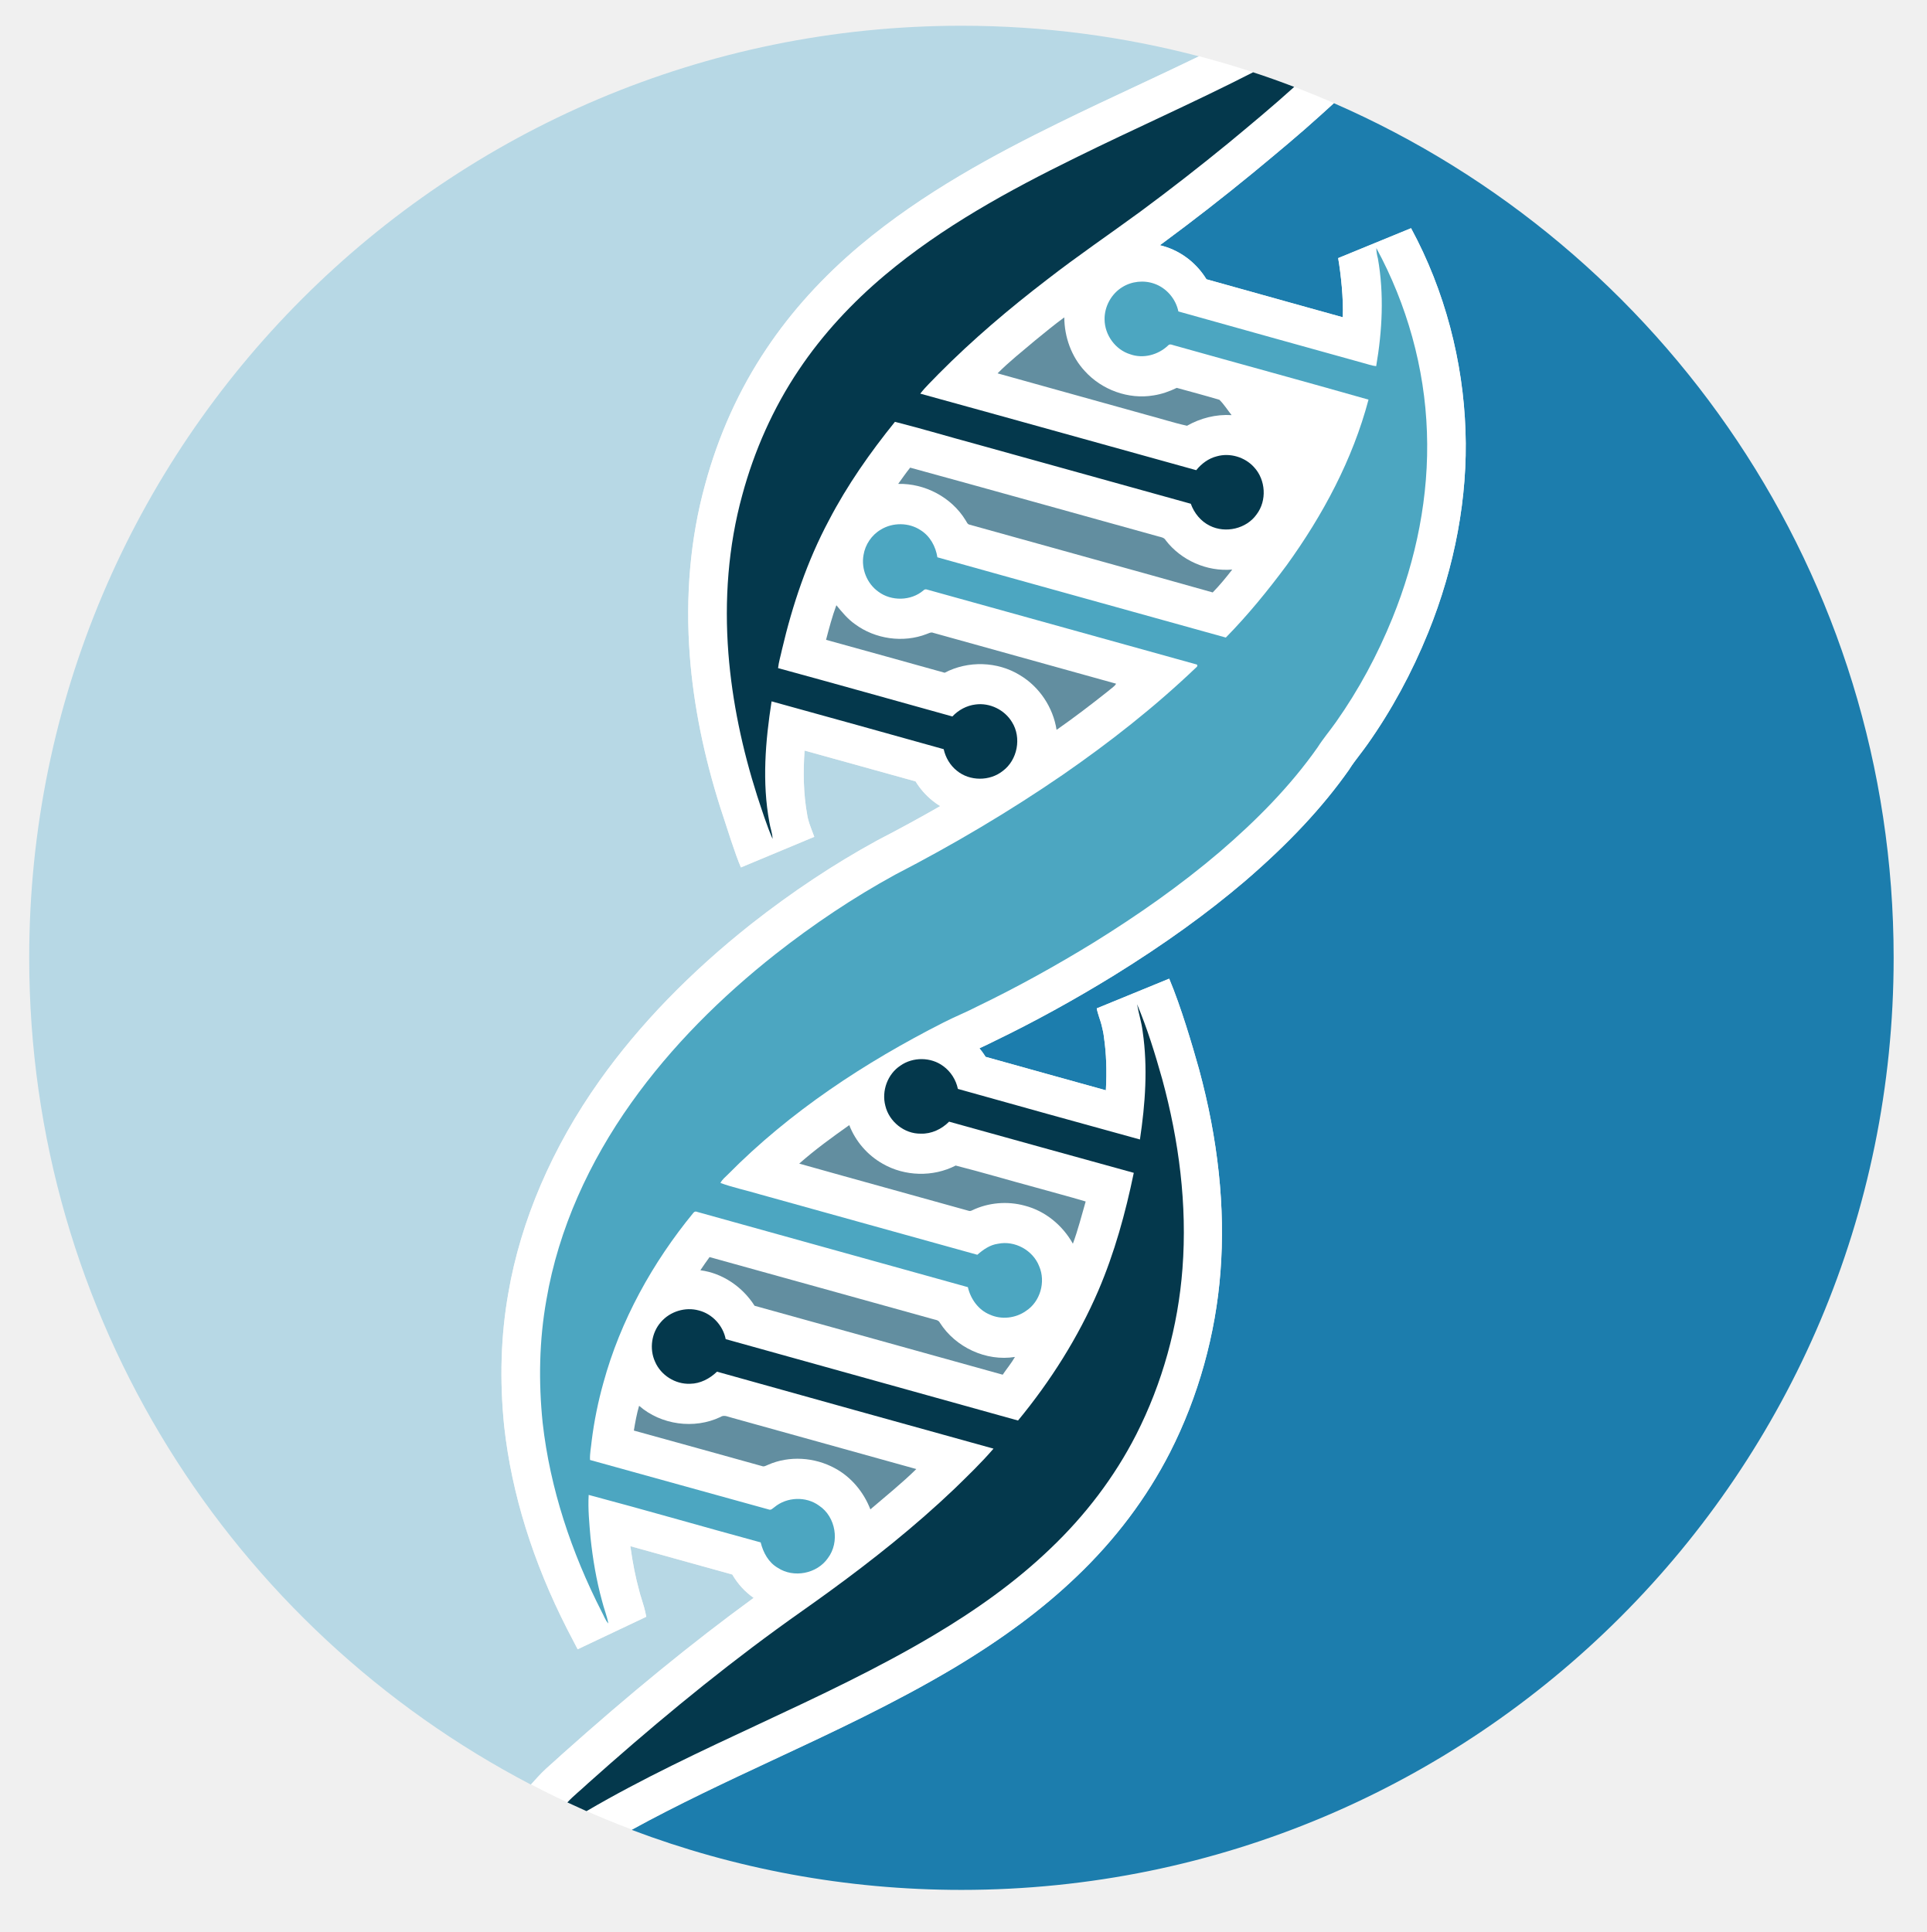
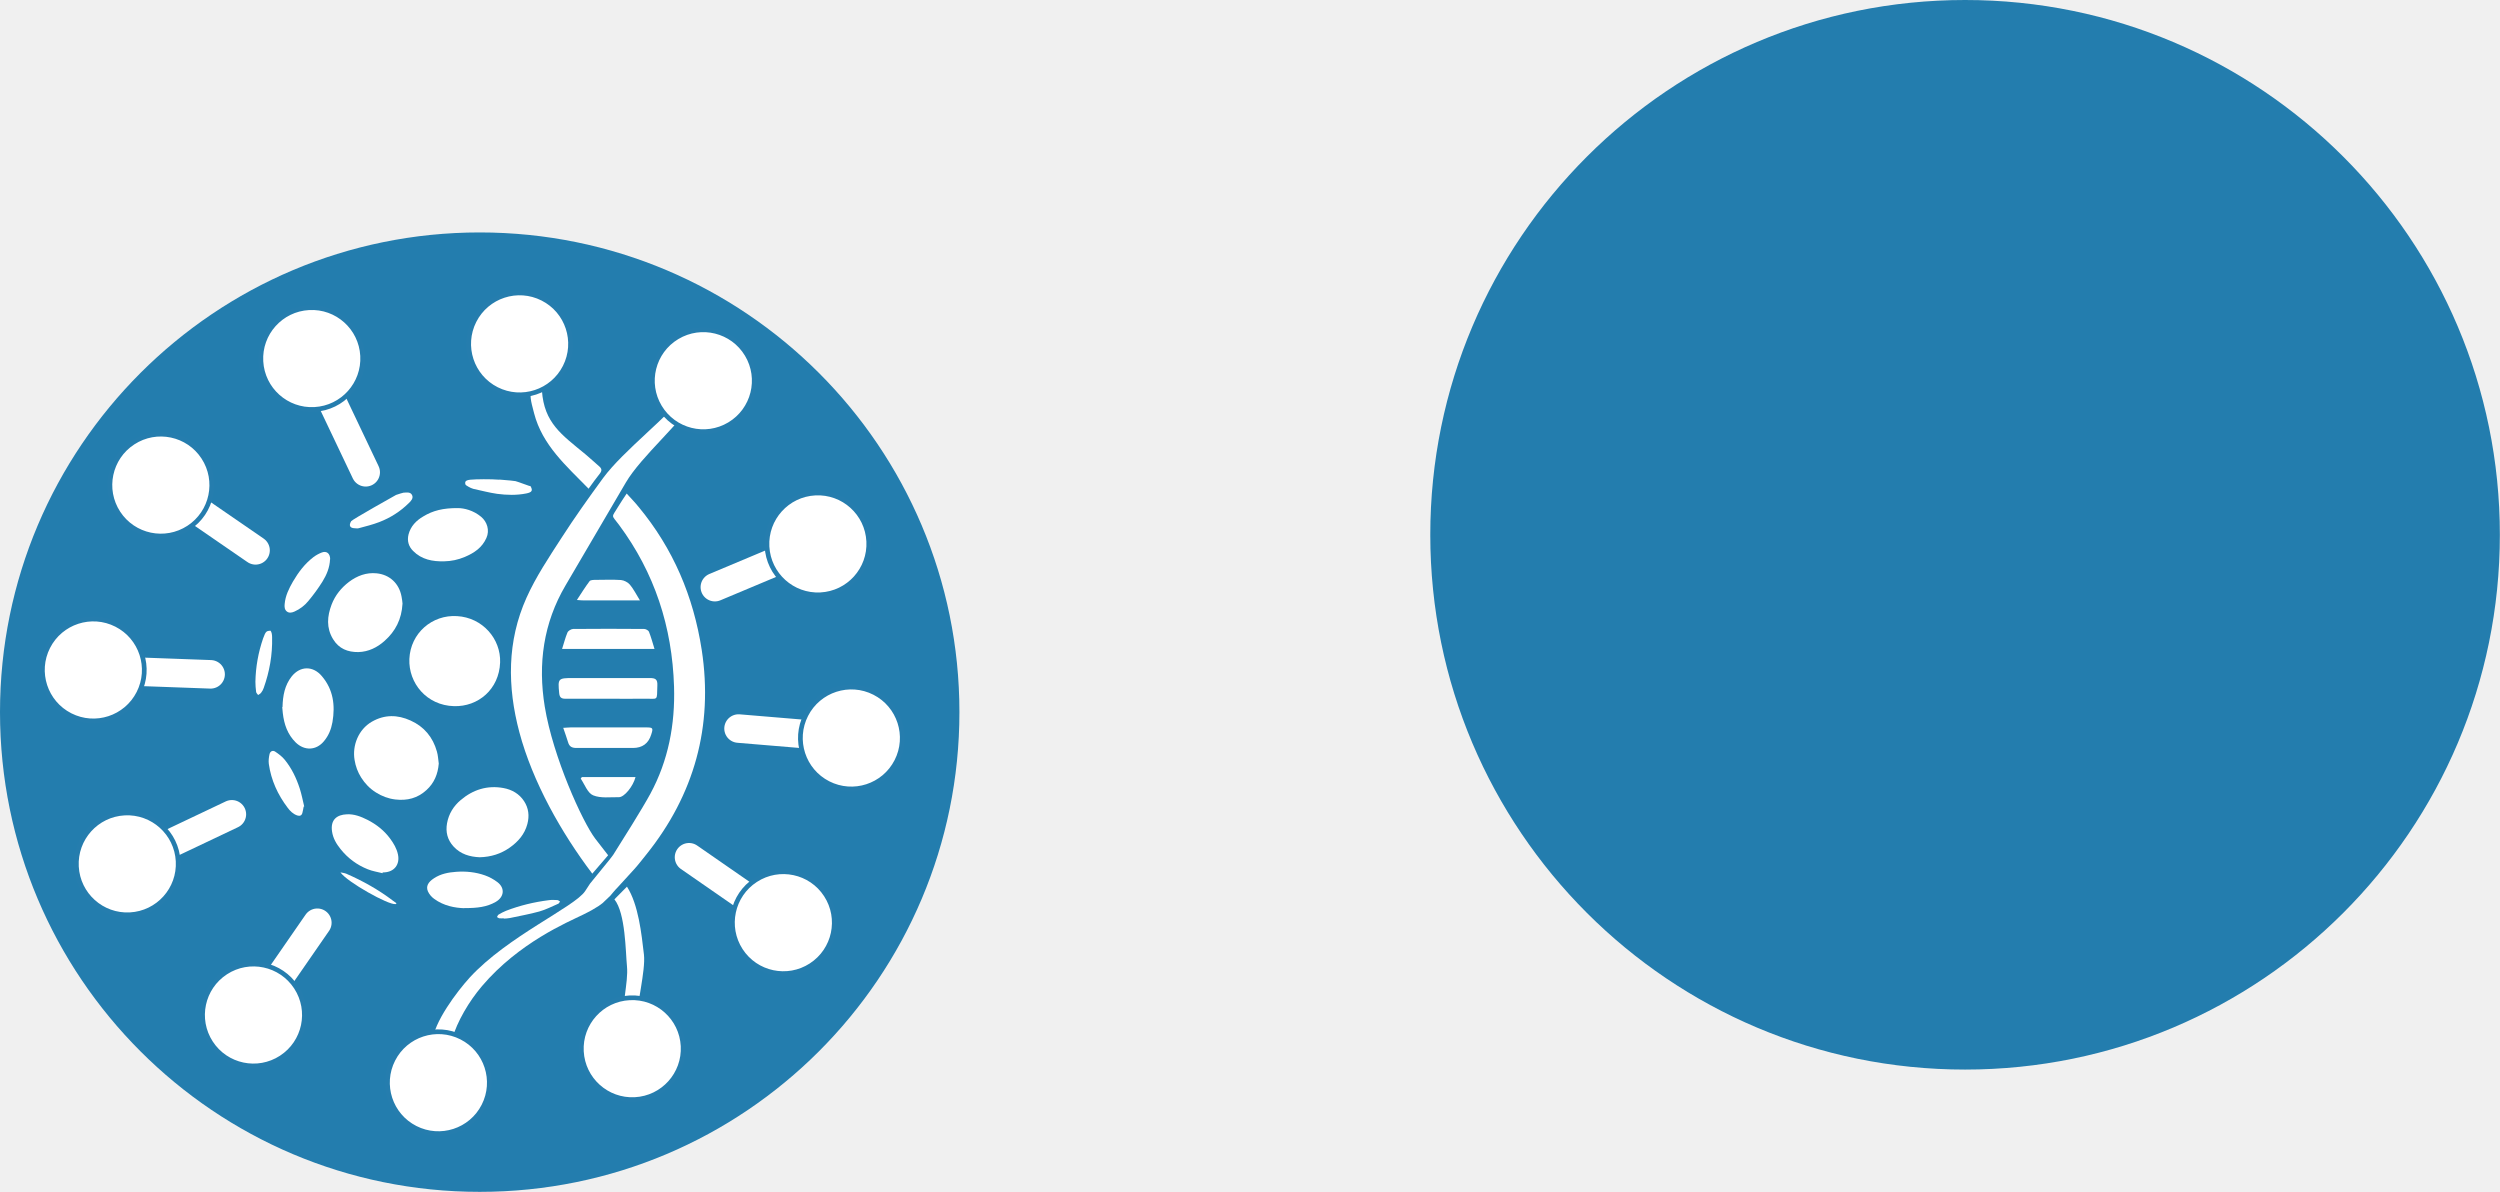
- <svg xmlns="http://www.w3.org/2000/svg" version="1.1" id="Layer_1" x="0px" y="0px" viewBox="0 0 356.84 357.94" style="enable-background:new 0 0 356.84 357.94;" xml:space="preserve">
-   <style type="text/css">
- 	.st0{fill:#B7D8E5;}
- 	.st1{fill:#1C7DAD;}
- 	.st2{fill:#FFFFFF;}
- 	.st3{fill:#04384C;}
- 	.st4{fill:#4CA6C1;}
- 	.st5{fill:#628EA0;}
- </style>
+ <svg xmlns="http://www.w3.org/2000/svg" id="Layer_1" data-name="Layer 1" width="175.21" height="83.54" viewBox="0 0 175.21 83.54">
+   <circle cx="33.62" cy="49.91" r="33.62" style="fill: #237dae; stroke-width: 0px;" />
+   <rect x="100.24" y="0" width="74.96" height="74.96" rx="37.48" ry="37.48" style="fill: #237dae; stroke-width: 0px;" />
+   <path d="m38.62,26.32c-.73.22-.7.26-.64,1.06.16,2.27,1.37,3.07,3.04,4.45.33.27.64.57.97.85.19.16.21.3.05.51-.26.32-.5.66-.79,1.06-1.57-1.61-3.24-3.05-3.82-5.29-.25-.97-.32-1.12-.17-2.11.05-.32-.04-.47-.36-.6" style="fill: #fff; stroke-width: 0px;" />
+   <path d="m42.63,48.97c-1,0-2.01,0-3.01,0-.3,0-.4-.11-.43-.39-.1-1.03-.08-1.06.96-1.06,1.79,0,3.58.01,5.38,0,.4,0,.56.08.54.52-.04,1.14.09.91-.94.93-.83.01-1.66,0-2.49,0Z" style="fill: #fff; stroke-width: 0px;" />
+   <path d="m39.39,45.49c.14-.43.23-.81.38-1.16.05-.12.25-.24.39-.25,1.66-.02,3.33-.01,4.99,0,.11,0,.29.1.33.19.15.38.26.78.39,1.21h-6.48Z" style="fill: #fff; stroke-width: 0px;" />
+   <path d="m39.48,51.01c.23-.01.37-.03.51-.03,1.77,0,3.53,0,5.3,0,.47,0,.5.04.35.5q-.29.94-1.28.94c-1.32,0-2.64-.01-3.96,0-.33,0-.5-.1-.59-.41-.09-.31-.21-.62-.34-1.01Z" style="fill: #fff; stroke-width: 0px;" />
+   <path d="m44.85,42.08c-1.4,0-2.66,0-3.91,0-.13,0-.25-.01-.51-.03.32-.49.59-.92.89-1.32.06-.08.26-.09.4-.09.6,0,1.2-.03,1.8.01.22.02.49.16.63.33.25.3.43.66.7,1.1Z" style="fill: #fff; stroke-width: 0px;" />
+   <path d="m40.78,54.46h3.76c-.17.66-.79,1.41-1.16,1.41-.61-.01-1.28.09-1.81-.13-.39-.16-.59-.76-.87-1.17.03-.04.06-.08.08-.11Z" style="fill: #fff; stroke-width: 0px;" />
  <g>
-     <path class="st0" d="M102.61,326.38c0.42-0.37,0.84-0.73,1.24-1.12l0.15-0.14c12.62-11.3,24.24-20.79,35.52-29.01   c0.03-0.02,0.05-0.04,0.08-0.06c-1.59-1.11-2.94-2.57-3.96-4.33c-3.43-0.95-6.86-1.9-10.29-2.86c-2.83-0.79-5.7-1.6-8.59-2.39   c0.41,3.02,0.95,5.74,1.64,8.25l0.06,0.24c0.08,0.34,0.22,0.78,0.37,1.25c0.29,0.91,0.65,2.04,0.88,3.34l-12.71,6.02l-1.94-3.73   c-6.35-12.45-10.27-25.07-11.66-37.49c-0.89-8.66-0.63-16.98,0.76-24.78c2.28-13.38,8.14-27.02,16.93-39.39   c7.33-10.31,16.79-20.07,28.1-29.01c7.55-5.93,15.35-11.11,23.21-15.4l0.14-0.08c3.95-2.05,7.83-4.16,11.62-6.33   c-0.48-0.29-0.95-0.61-1.39-0.97c-1.26-1.01-2.34-2.23-3.18-3.61c-6.85-1.91-13.7-3.82-20.56-5.71c-0.27,3.87-0.23,7.99,0.5,11.97   l0.05,0.3c0.03,0.15,0.08,0.32,0.12,0.5c0.2,0.8,0.57,1.73,1.13,3.21l-13.59,5.67c-1.08-2.49-2.6-7.4-3.39-9.79l-0.4-1.22   c-3.07-9.64-4.97-19.06-5.67-28.1c-0.86-11.18,0.09-21.86,2.81-31.77c2.48-9.18,6.32-17.69,11.42-25.27   c4.6-6.88,10.42-13.3,17.3-19.08C171,35.67,184.46,28.51,196.1,22.8c4.77-2.35,9.65-4.64,14.37-6.84c3.84-1.8,7.76-3.63,11.64-5.52   c-14.05-3.69-28.8-5.67-44.01-5.67C82.72,4.77,5.41,82.08,5.41,177.44c0,66.6,37.71,124.38,92.93,153.19l1.28-1.41   C100.64,328.11,101.69,327.19,102.61,326.38L102.61,326.38z" />
-     <path class="st1" d="M247.08,19.12l-2.47,2.24c-3.91,3.55-7.98,6.92-11.92,10.18l-0.59,0.49c-5.52,4.53-11.11,8.88-16.64,12.96   c-0.21,0.15-0.41,0.3-0.62,0.45c0.45,0.11,0.9,0.23,1.33,0.39c3.06,1.06,5.63,3.19,7.3,5.92c6.16,1.73,12.33,3.44,18.49,5.16   c2.25,0.63,4.5,1.25,6.76,1.88c0.16-3.37-0.34-8-0.85-10.96l13.5-5.54c6.27,11.56,9.65,24.72,10.08,37.53   c0.45,12.2-1.94,25.14-6.91,37.39c-3.02,7.45-6.8,14.42-11.25,20.71c-0.49,0.69-1.01,1.38-1.53,2.06c-0.63,0.83-1.24,1.62-1.7,2.36   l-0.18,0.28c-4.86,6.91-11.17,13.66-19.28,20.64c-7.01,5.98-14.93,11.68-24.22,17.44c-7.41,4.56-14.83,8.64-22.08,12.14   c-0.99,0.51-1.94,0.95-2.88,1.38c0.41,0.5,0.8,1.03,1.14,1.59c7.45,2.08,14.9,4.16,22.28,6.2c0.2-3.63,0.08-6.84-0.35-9.8   l-0.03-0.24c-0.06-0.56-0.24-1.29-0.42-2.07c-0.19-0.78-0.73-2.11-0.89-3.07l13.42-5.5c2.17,5.15,4.28,12.32,5.51,16.71   c3.56,13.09,4.9,25.71,3.99,37.55c-0.87,11.6-4.1,23.19-9.34,33.48c-4.32,8.46-10.15,16.2-17.32,23.03   c-6.23,5.98-13.72,11.56-22.87,17.02c-10.85,6.45-22.29,11.8-33.36,16.97c-8.71,4.07-17.66,8.26-26.17,12.93   c18.99,7.18,39.57,11.12,61.07,11.12c95.37,0,172.68-77.31,172.68-172.68C350.77,106.61,308.11,45.74,247.08,19.12z" />
-     <path class="st2" d="M176.54,309.1c9.15-5.47,16.64-11.04,22.87-17.02c7.17-6.83,12.99-14.57,17.32-23.03   c5.24-10.3,8.46-21.88,9.34-33.48c0.91-11.84-0.43-24.46-3.99-37.55c-1.23-4.39-3.34-11.56-5.51-16.71l-13.42,5.5   c0.16,0.96,0.7,2.29,0.89,3.07c0.19,0.78,0.36,1.51,0.42,2.07l0.03,0.24c0.43,2.96,0.55,6.17,0.35,9.8   c-7.38-2.04-14.83-4.11-22.28-6.2c-0.34-0.56-0.73-1.08-1.14-1.59c0.94-0.43,1.89-0.87,2.88-1.38c7.24-3.5,14.66-7.58,22.08-12.14   c9.29-5.76,17.2-11.46,24.22-17.44c8.11-6.97,14.42-13.72,19.28-20.64l0.18-0.28c0.47-0.74,1.07-1.52,1.7-2.36   c0.52-0.68,1.04-1.36,1.53-2.06c4.45-6.29,8.23-13.26,11.25-20.71c4.97-12.25,7.35-25.19,6.91-37.39   c-0.42-12.81-3.81-25.96-10.08-37.53l-13.5,5.54c0.5,2.96,1,7.58,0.85,10.96c-2.25-0.63-4.5-1.25-6.76-1.88   c-6.17-1.71-12.33-3.43-18.49-5.16c-1.67-2.73-4.24-4.86-7.3-5.92c-0.44-0.15-0.89-0.28-1.33-0.39c0.21-0.15,0.41-0.3,0.62-0.45   c5.53-4.08,11.12-8.43,16.64-12.96l0.59-0.49c3.94-3.26,8.01-6.63,11.92-10.18l2.47-2.24c-8.03-3.5-16.37-6.42-24.98-8.68   c-3.88,1.88-7.8,3.72-11.64,5.52c-4.72,2.21-9.6,4.49-14.37,6.84c-11.63,5.71-25.09,12.87-36.78,22.69   c-6.88,5.78-12.7,12.2-17.3,19.08c-5.1,7.58-8.94,16.09-11.42,25.27c-2.72,9.9-3.67,20.59-2.81,31.77c0.7,9.04,2.6,18.47,5.67,28.1   l0.4,1.22c0.79,2.39,2.31,7.3,3.39,9.79l13.59-5.67c-0.56-1.49-0.93-2.41-1.13-3.21c-0.04-0.17-0.09-0.34-0.12-0.5l-0.05-0.3   c-0.74-3.98-0.77-8.11-0.5-11.97c6.86,1.9,13.71,3.8,20.56,5.71c0.84,1.38,1.92,2.6,3.18,3.61c0.44,0.36,0.91,0.67,1.39,0.97   c-3.79,2.17-7.66,4.29-11.62,6.33l-0.14,0.08c-7.86,4.29-15.66,9.47-23.21,15.4c-11.31,8.94-20.77,18.7-28.1,29.01   c-8.79,12.37-14.65,26.01-16.93,39.39c-1.39,7.8-1.65,16.11-0.76,24.78c1.39,12.42,5.31,25.04,11.66,37.49l1.94,3.73l12.71-6.02   c-0.23-1.3-0.59-2.43-0.88-3.34c-0.15-0.47-0.29-0.92-0.37-1.25l-0.06-0.24c-0.69-2.51-1.23-5.22-1.64-8.25   c2.89,0.8,5.76,1.6,8.59,2.39c3.43,0.96,6.86,1.92,10.29,2.86c1.02,1.76,2.37,3.22,3.96,4.33c-0.03,0.02-0.05,0.04-0.08,0.06   c-11.27,8.23-22.89,17.72-35.52,29.01l-0.15,0.14c-0.4,0.38-0.82,0.75-1.24,1.12c-0.92,0.81-1.96,1.72-2.97,2.83l-1.28,1.41   c6.02,3.14,12.26,5.94,18.67,8.36c8.51-4.67,17.46-8.86,26.17-12.93C154.25,320.9,165.69,315.55,176.54,309.1L176.54,309.1z" />
+     <line x1="57.32" y1="38.12" x2="50.1" y2="41.15" style="fill: #fff; stroke: #fff; stroke-linecap: round; stroke-miterlimit: 10; stroke-width: 2px;" />
+     <rect x="53.75" y="34.55" width="7.14" height="7.14" rx="3.57" ry="3.57" transform="translate(-1.88 2.99) rotate(-2.94)" style="fill: #fff; stroke: #257dae; stroke-miterlimit: 10; stroke-width: .33px;" />
  </g>
  <g>
+     <line x1="59.67" y1="51.72" x2="51.76" y2="51.06" style="fill: #fff; stroke: #fff; stroke-linecap: round; stroke-miterlimit: 10; stroke-width: 2px;" />
+     <rect x="56.1" y="48.15" width="7.14" height="7.14" rx="3.57" ry="3.57" transform="translate(30.03 -21.47) rotate(27.04)" style="fill: #fff; stroke: #257dae; stroke-miterlimit: 10; stroke-width: .33px;" />
+   </g>
+   <g>
+     <line x1="54.91" y1="64.67" x2="48.29" y2="60.08" style="fill: #fff; stroke: #fff; stroke-linecap: round; stroke-miterlimit: 10; stroke-width: 2px;" />
+     <rect x="51.34" y="61.1" width="7.14" height="7.14" rx="3.57" ry="3.57" transform="translate(79.26 -16.6) rotate(57.02)" style="fill: #fff; stroke: #257dae; stroke-miterlimit: 10; stroke-width: .33px;" />
+   </g>
+   <g>
+     <line x1="17.77" y1="71.13" x2="22.24" y2="64.67" style="fill: #fff; stroke: #fff; stroke-linecap: round; stroke-miterlimit: 10; stroke-width: 2px;" />
+     <rect x="14.21" y="67.56" width="7.14" height="7.14" rx="3.57" ry="3.57" transform="translate(71.46 121.06) rotate(146.95)" style="fill: #fff; stroke: #257dae; stroke-miterlimit: 10; stroke-width: .33px;" />
+   </g>
+   <g>
+     <line x1="8.92" y1="60.55" x2="16.25" y2="57.07" style="fill: #fff; stroke: #fff; stroke-linecap: round; stroke-miterlimit: 10; stroke-width: 2px;" />
+     <rect x="5.35" y="56.98" width="7.14" height="7.14" rx="3.57" ry="3.57" transform="translate(21.07 120.53) rotate(176.93)" style="fill: #fff; stroke: #257dae; stroke-miterlimit: 10; stroke-width: .33px;" />
+   </g>
+   <g>
+     <line x1="6.54" y1="46.96" x2="14.76" y2="47.26" style="fill: #fff; stroke: #fff; stroke-linecap: round; stroke-miterlimit: 10; stroke-width: 2px;" />
+     <rect x="2.97" y="43.39" width="7.14" height="7.14" rx="3.57" ry="3.57" transform="translate(-8.88 91.79) rotate(-153.09)" style="fill: #fff; stroke: #257dae; stroke-miterlimit: 10; stroke-width: .33px;" />
+   </g>
+   <g>
+     <line x1="11.27" y1="34" x2="17.91" y2="38.57" style="fill: #fff; stroke: #fff; stroke-linecap: round; stroke-miterlimit: 10; stroke-width: 2px;" />
+     <rect x="7.7" y="30.43" width="7.14" height="7.14" rx="3.57" ry="3.57" transform="translate(-11.05 62.01) rotate(-123.11)" style="fill: #fff; stroke: #257dae; stroke-miterlimit: 10; stroke-width: .33px;" />
+   </g>
+   <g>
+     <line x1="21.84" y1="25.13" x2="25.63" y2="33.1" style="fill: #fff; stroke: #fff; stroke-linecap: round; stroke-miterlimit: 10; stroke-width: 2px;" />
+     <rect x="18.28" y="21.57" width="7.14" height="7.14" rx="3.57" ry="3.57" transform="translate(-2.06 48.32) rotate(-93.13)" style="fill: #fff; stroke: #257dae; stroke-miterlimit: 10; stroke-width: .33px;" />
+   </g>
+   <rect x="32.84" y="20.53" width="7.14" height="7.14" rx="3.57" ry="3.57" transform="translate(-1.53 45.7) rotate(-63.15)" style="fill: #fff; stroke: #257dae; stroke-miterlimit: 10; stroke-width: .33px;" />
+   <path d="m42.62,59.94c-.05-.08-.44-.55-.9-1.16-.9-1.18-2.96-5.72-3.54-9.25-.49-3-.1-5.86,1.46-8.51,1.41-2.4,2.82-4.8,4.22-7.2,1.09-1.86,3.92-4.2,5-6.06.15-.25.26-.32.57-.21l-1.69-2.06c.12.55.44,1.06.69,1.65.01-.02-.02.04-.07.1-1.45,1.92-4.66,4.32-6.09,6.26-1.01,1.38-2,2.77-2.92,4.2-.88,1.36-1.79,2.72-2.45,4.19-1.37,3.05-1.35,6.24-.5,9.43.93,3.49,2.95,7.06,5.11,9.91l1.11-1.29Z" style="fill: #fff; stroke-width: 0px;" />
+   <g>
+     <path d="m41.35,61.93c-.11.17-.23.35-.34.52-.73,1.11-5.44,3.17-8.09,6.06-.9.99-2.52,3.14-2.62,4.5,0,.13.38.31.23.36h1.3c-.14-.02-.27-.06-.41-.09,0-.08,0-.14,0-.19.02-.1.24-.2.27-.29.35-1.2,1.17-2.61,2.09-3.69,2.6-3.06,6.01-4.48,7.07-5s1.41-.82,1.51-.94l.41-.39s.38-.46.49-.56.98-1.09,1.17-1.28.87-1.06.88-1.07c3.34-4.17,4.69-8.96,3.87-14.32-.58-3.76-2-7.1-4.42-10.02-.25-.31-.53-.6-.84-.94-.22.34-.42.62-.59.91-.49.82-.5.54.05,1.28,2.5,3.37,3.73,7.15,3.86,11.34.08,2.66-.4,5.18-1.66,7.51-.55,1.02-1.99,3.31-2.61,4.29l-.26.34" style="fill: #fff; stroke-width: 0px;" />
+     <path d="m44.1,71.53c-.23.12.67-.1.61-.36-.13-.63.55-3.14.42-4.27-.17-1.45-.38-3.5-1.19-4.76l-.88.89c.78.97.78,3.65.88,4.68.12,1.21-.46,2.88-.12,3.95" style="fill: #fff; stroke-width: 0px;" />
+   </g>
+   <g id="LqJFMI">
    <g>
-       <path class="st3" d="M163.92,50.96c-6.08,5.11-11.55,10.98-15.97,17.59c-4.75,7.07-8.24,14.96-10.46,23.17    c-2.62,9.52-3.33,19.5-2.57,29.32c0.7,8.97,2.6,17.83,5.33,26.4c0.89,2.68,1.73,5.39,2.85,7.98c-0.02-1.06-0.44-2.05-0.59-3.09    c-1.37-7.4-0.74-15,0.41-22.39c10.63,2.94,21.26,5.88,31.88,8.86c0.34,1.56,1.2,3.01,2.45,4c2.38,1.95,6.09,1.96,8.5,0.03    c2.73-2.03,3.51-6.17,1.7-9.05c-1.37-2.28-4.12-3.62-6.76-3.26c-1.64,0.2-3.16,1.02-4.28,2.22c-10.76-2.99-21.51-6.02-32.29-8.96    c0.13-1.17,0.49-2.31,0.73-3.45c1.94-8.27,4.67-16.4,8.68-23.91c3.39-6.52,7.63-12.56,12.24-18.27    c5.06,1.28,10.07,2.79,15.11,4.15c13.23,3.67,26.46,7.36,39.69,11.03c0.62,1.73,1.86,3.26,3.52,4.07c2.9,1.46,6.78,0.58,8.67-2.1    c1.94-2.55,1.7-6.4-0.47-8.74c-1.69-1.88-4.46-2.71-6.9-2.02c-1.53,0.38-2.84,1.36-3.81,2.57c-17.04-4.72-34.07-9.49-51.12-14.18    c1.02-1.32,2.26-2.45,3.41-3.67c6.27-6.32,13.07-12.09,20.13-17.5c5.61-4.36,11.49-8.35,17.22-12.55    c5.55-4.1,10.99-8.34,16.33-12.71c4.08-3.38,8.26-6.85,12.18-10.4c-2.51-0.96-5.05-1.87-7.62-2.71    c-10.77,5.52-22,10.46-32.86,15.82C186.83,35.31,174.56,42.02,163.92,50.96L163.92,50.96z" />
-       <path class="st3" d="M194.58,286.89c6.4-6.09,11.85-13.21,15.87-21.09c4.86-9.56,7.78-20.1,8.58-30.79    c0.9-11.8-0.65-23.69-3.75-35.07c-1.32-4.7-2.77-9.4-4.66-13.89c0.29,1.71,0.84,3.36,1.04,5.09c0.97,6.63,0.48,13.37-0.51,19.97    c-11.25-3.09-22.49-6.22-33.72-9.37c-0.35-1.68-1.32-3.21-2.71-4.22c-2.27-1.7-5.62-1.73-7.94-0.09    c-2.38,1.56-3.51,4.69-2.79,7.43c0.69,2.93,3.51,5.22,6.55,5.17c1.97,0.08,3.89-0.83,5.26-2.22c11.41,3.16,22.8,6.35,34.21,9.48    c-1.54,7.45-3.57,14.83-6.57,21.83c-3.74,8.69-8.86,16.76-14.87,24.06c-18.05-5.03-36.1-10.06-54.15-15.08    c-0.49-2.51-2.48-4.68-4.97-5.31c-2.51-0.7-5.36,0.18-7.04,2.16c-1.73,1.96-2.16,4.94-1.08,7.32c1.07,2.52,3.76,4.22,6.5,4.1    c1.89-0.02,3.64-0.95,4.98-2.24c17.06,4.79,34.14,9.51,51.22,14.26c-2.26,2.62-4.76,5.03-7.24,7.44    c-7.28,6.94-15.18,13.22-23.31,19.13c-3.2,2.34-6.47,4.58-9.66,6.92c-12.16,8.87-23.74,18.53-34.96,28.56    c-1.24,1.18-2.6,2.23-3.77,3.49c1.18,0.55,2.36,1.09,3.55,1.62c20.77-12.16,43.63-20.29,64.32-32.6    C180.69,298.35,188.09,293.13,194.58,286.89z" />
-     </g>
-     <path class="st4" d="M254.94,45.96c5.66,10.45,8.97,22.2,9.37,34.09c0.43,11.78-1.97,23.57-6.39,34.46   c-2.75,6.79-6.24,13.29-10.46,19.27c-1.12,1.59-2.38,3.07-3.42,4.71c-5.1,7.25-11.39,13.57-18.1,19.33   c-7.3,6.22-15.18,11.73-23.32,16.78c-6.97,4.28-14.14,8.26-21.51,11.82c-2.07,1.08-4.25,1.94-6.33,3.01   c-14.58,7.4-28.45,16.51-39.97,28.18c-0.48,0.49-1.06,0.92-1.36,1.56c2.37,0.86,4.86,1.37,7.28,2.1   c13.44,3.72,26.86,7.49,40.3,11.2c1.1-0.96,2.34-1.84,3.83-2.04c3.11-0.65,6.49,1.21,7.63,4.18c1.24,2.87,0.2,6.55-2.44,8.26   c-1.92,1.37-4.57,1.67-6.72,0.68c-2.11-0.86-3.55-2.9-4.05-5.08c-16.7-4.64-33.4-9.28-50.09-13.93c-0.3-0.14-0.55-0.09-0.74,0.14   c-7.59,9.25-13.53,19.96-16.69,31.53c-0.98,3.51-1.71,7.09-2.16,10.71c-0.11,1.19-0.37,2.37-0.31,3.57   c11.04,3.04,22.07,6.14,33.11,9.17c0.42,0.19,0.73-0.22,1.05-0.43c2.29-1.91,5.87-2.05,8.28-0.27c3.1,2.06,3.86,6.75,1.62,9.71   c-2.01,2.9-6.34,3.74-9.28,1.8c-1.72-0.99-2.71-2.84-3.17-4.71c-10.63-2.89-21.22-5.97-31.86-8.8c-0.15,2.64,0.12,5.28,0.34,7.9   c0.42,3.97,1.08,7.91,2.14,11.76c0.34,1.4,0.91,2.74,1.16,4.16c-0.58-0.62-0.83-1.46-1.24-2.19c-5.58-10.94-9.56-22.8-10.93-35.04   c-0.77-7.56-0.64-15.24,0.7-22.73c2.25-13.2,7.99-25.63,15.72-36.5c7.44-10.47,16.65-19.6,26.71-27.55   c6.99-5.49,14.4-10.47,22.21-14.74c10.68-5.52,21.05-11.65,30.97-18.46c8.71-6.02,17.07-12.58,24.73-19.9   c0.26-0.15,0.37-0.56-0.03-0.6c-16.6-4.61-33.2-9.23-49.8-13.84c-0.25-0.1-0.51-0.03-0.68,0.16c-2.29,1.96-5.93,2.03-8.33,0.24   c-2.12-1.5-3.22-4.25-2.76-6.8c0.31-1.93,1.5-3.71,3.19-4.7c2.21-1.37,5.22-1.35,7.39,0.1c1.74,1.08,2.8,3.03,3.1,5.02   c17.8,4.99,35.62,9.9,53.43,14.87c4.09-4.17,7.79-8.71,11.27-13.4c6.7-9.28,12.22-19.57,15.16-30.68   c-11.91-3.39-23.87-6.64-35.8-9.99c-0.44-0.08-0.99-0.46-1.34-0.03c-1.82,1.73-4.59,2.48-6.99,1.62c-2.77-0.84-4.75-3.6-4.76-6.48   c-0.03-2.37,1.25-4.72,3.28-5.96c1.74-1.09,3.99-1.33,5.93-0.64c2.25,0.78,3.98,2.81,4.46,5.14c11.35,3.2,22.73,6.34,34.09,9.51   c0.85,0.21,1.67,0.54,2.55,0.63c1.13-6.57,1.48-13.34,0.32-19.94C255.06,47.27,254.94,46.62,254.94,45.96L254.94,45.96z" />
-     <g>
-       <path class="st5" d="M191.69,63.11c1.8-1.45,3.57-2.95,5.45-4.31c0.02,3.64,1.31,7.28,3.81,9.96c3.14,3.47,8.07,5.28,12.7,4.5    c1.5-0.23,2.95-0.73,4.32-1.4c2.63,0.72,5.28,1.43,7.9,2.21c0.85,0.83,1.51,1.9,2.26,2.84c-2.88-0.18-5.76,0.55-8.26,1.97    c-2.55-0.56-5.06-1.39-7.59-2.05c-9.17-2.55-18.33-5.12-27.5-7.66C186.93,67,189.35,65.09,191.69,63.11z" />
-       <path class="st5" d="M168.59,86.64c15.35,4.2,30.67,8.51,46,12.75c0.48,0.13,1.05,0.2,1.32,0.69c2.85,3.73,7.66,5.86,12.34,5.44    c-1.14,1.47-2.32,2.91-3.62,4.24c-14.99-4.23-30.01-8.36-45.02-12.55c-0.44-0.07-0.55-0.55-0.78-0.86    c-2.59-4.22-7.52-6.82-12.46-6.7C167.1,88.64,167.81,87.61,168.59,86.64L168.59,86.64z" />
-       <path class="st5" d="M154.92,112.13c1.04,1.26,2.09,2.55,3.44,3.5c3.75,2.78,8.94,3.53,13.3,1.83c0.39-0.13,0.79-0.4,1.22-0.21    c11.29,3.14,22.57,6.29,33.86,9.42c-0.35,0.59-0.99,0.91-1.48,1.37c-3.12,2.48-6.29,4.9-9.55,7.18    c-0.64-4.15-3.17-7.97-6.79-10.13c-4.16-2.57-9.62-2.72-13.94-0.45c-7.32-2.03-14.64-4.09-21.97-6.1    C153.57,116.39,154.14,114.23,154.92,112.13L154.92,112.13z" />
-       <path class="st5" d="M148.04,215.58c2.92-2.58,6.09-4.88,9.27-7.13c1.16,3.01,3.39,5.58,6.2,7.16c4.08,2.35,9.32,2.49,13.51,0.33    c4.87,1.24,9.7,2.68,14.56,3.99c3.17,0.9,6.36,1.72,9.52,2.67c-0.76,2.61-1.42,5.26-2.37,7.82c-1.9-3.4-5.11-6.06-8.9-7.04    c-3.22-0.89-6.76-0.59-9.77,0.86c-0.23,0.13-0.48,0.16-0.72,0.06C168.9,221.38,158.46,218.52,148.04,215.58L148.04,215.58z" />
-       <path class="st5" d="M131.43,232.9c13.74,3.8,27.47,7.63,41.2,11.44c0.51,0.18,1.19,0.16,1.46,0.72    c2.89,4.55,8.57,7.21,13.91,6.34c-0.66,1.16-1.53,2.19-2.27,3.29c-15.32-4.25-30.63-8.54-45.96-12.77    c-2.21-3.48-5.92-6.05-10.04-6.58C130.28,234.52,130.84,233.7,131.43,232.9L131.43,232.9z" />
-       <path class="st5" d="M118.38,260.45c4.06,3.54,10.2,4.39,15.06,2.08c0.7-0.49,1.48,0,2.21,0.16c11.36,3.16,22.72,6.31,34.08,9.48    c-2.69,2.65-5.65,5.01-8.51,7.47c-1.24-3.21-3.55-6-6.59-7.63c-3.75-2.04-8.44-2.36-12.36-0.63c-0.36,0.14-0.74,0.41-1.13,0.24    c-7.91-2.2-15.81-4.4-23.73-6.58C117.66,263.5,117.94,261.95,118.38,260.45L118.38,260.45z" />
+       <path d="m32.03,43.18c1.79.1,3.08,1.6,3.02,3.25-.07,1.88-1.54,3.11-3.23,3.06-1.92-.05-3.2-1.62-3.13-3.31.08-1.81,1.6-3.11,3.34-3Z" style="fill: #fff; stroke-width: 0px;" />
+       <path d="m30.75,53.52c-.06.73-.32,1.36-.86,1.85-.62.57-1.35.76-2.19.66-.49-.06-.94-.23-1.35-.49-.43-.27-.77-.62-1.04-1.05-.24-.38-.39-.79-.46-1.23-.17-1,.26-2.13,1.21-2.68.89-.51,1.8-.5,2.72-.08.95.43,1.56,1.17,1.84,2.17.08.27.09.56.13.84Z" style="fill: #fff; stroke-width: 0px;" />
+       <path d="m28.21,42.3c-.06,1.11-.5,1.94-1.25,2.61-.52.47-1.14.77-1.84.79-.74.01-1.37-.23-1.78-.91-.48-.79-.41-1.6-.1-2.42.25-.65.67-1.17,1.22-1.59.57-.43,1.22-.67,1.93-.6.92.09,1.58.71,1.75,1.62.04.19.06.39.07.5Z" style="fill: #fff; stroke-width: 0px;" />
+       <path d="m33.62,60.08c-.69-.03-1.34-.21-1.84-.76-.42-.46-.56-1.01-.45-1.62.12-.67.46-1.21.96-1.63.86-.73,1.87-1.05,3-.84.59.11,1.1.4,1.44.92.32.49.38,1.03.23,1.6-.19.72-.65,1.24-1.23,1.65-.62.44-1.32.66-2.11.68Z" style="fill: #fff; stroke-width: 0px;" />
+       <path d="m32.1,35.61c.42,0,1.07.15,1.62.61.42.35.61.95.37,1.48-.3.68-.85,1.05-1.51,1.33-.47.2-.95.3-1.45.31-.81.02-1.58-.12-2.18-.73-.31-.31-.43-.7-.32-1.15.15-.58.54-.98,1.04-1.27.66-.4,1.38-.59,2.43-.58Z" style="fill: #fff; stroke-width: 0px;" />
+       <path d="m19.8,49.55c.02-.81.16-1.53.64-2.14.61-.76,1.51-.75,2.12-.02.8.94.94,2.04.74,3.22-.09.5-.27.95-.6,1.34-.54.65-1.36.68-1.97.09-.58-.57-.82-1.28-.91-2.06-.02-.16-.03-.32-.04-.42Z" style="fill: #fff; stroke-width: 0px;" />
+       <path d="m26.82,61.2c-.35-.09-.71-.14-1.05-.28-.75-.3-1.39-.77-1.9-1.41-.3-.37-.53-.76-.6-1.24-.12-.83.35-1.17,1.03-1.2.52-.03,1,.16,1.46.39.62.32,1.16.74,1.58,1.31.25.34.46.69.55,1.11.15.7-.25,1.23-.97,1.26-.03,0-.07,0-.1,0,0,.02,0,.04-.01.06Z" style="fill: #fff; stroke-width: 0px;" />
+       <path d="m32.53,63.65c-.62-.02-1.42-.15-2.11-.66-.18-.13-.34-.32-.43-.52-.15-.35.01-.65.43-.92.47-.31,1-.41,1.55-.45.69-.05,1.37.02,2.02.25.31.11.62.28.88.48.54.42.46,1.04-.13,1.38-.61.35-1.28.44-2.2.43Z" style="fill: #fff; stroke-width: 0px;" />
+       <path d="m23.13,39.2c-.02.57-.24,1.09-.53,1.56-.3.48-.63.93-.99,1.36-.26.32-.59.57-.97.74-.18.08-.37.12-.53,0-.17-.13-.18-.33-.16-.53.05-.58.3-1.08.58-1.57.38-.65.83-1.25,1.43-1.71.17-.13.37-.24.57-.32.36-.15.61.06.61.47Z" style="fill: #fff; stroke-width: 0px;" />
+       <path d="m21.28,56.54c-.03.15-.05.3-.09.44-.05.18-.18.23-.36.17-.29-.1-.5-.31-.67-.54-.69-.91-1.16-1.93-1.32-3.07-.03-.22,0-.46.05-.69.05-.2.23-.29.4-.17.24.16.48.34.66.56.49.6.82,1.29,1.06,2.03.13.41.21.83.31,1.25-.01,0-.02,0-.03.01Z" style="fill: #fff; stroke-width: 0px;" />
+       <path d="m27.78,34.68c.15-.05.42-.14.49-.15.22-.01.5-.07.61.17.11.22-.08.42-.24.57-.59.58-1.28,1.02-2.06,1.32-.47.18-.96.3-1.44.43-.09.03-.2,0-.3,0-.27-.01-.43-.15-.23-.49.07-.12,3.05-1.79,3.16-1.85" style="fill: #fff; stroke-width: 0px;" />
+       <path d="m34.99,33.61c.62.05,1.07.09,1.14.11.37.11.55.2.95.33.03,0,.06.01.1.02h0c.18.31.1.43-.28.51-.69.14-1.38.12-2.06.03-.56-.08-1.11-.23-1.67-.35-.12-.03-.23-.09-.34-.15-.13-.07-.21-.12-.22-.19-.01-.1-.06-.26.35-.3s1.42-.05,2.04,0Z" style="fill: #fff; stroke-width: 0px;" />
+       <path d="m18.95,44.2c.1.09.12.31.12.47.03,1.22-.18,2.4-.59,3.55-.04.12-.1.23-.18.33-.05.07-.14.11-.21.16-.05-.07-.13-.14-.14-.22-.03-.24-.05-.48-.05-.71.02-1.04.2-2.05.54-3.04.19-.54.26-.51.5-.54" style="fill: #fff; stroke-width: 0px;" />
+       <path d="m35.31,64.36c-.1,0-.2.01-.3,0-.06,0-.12-.06-.18-.09.04-.06.06-.14.11-.17.17-.1.35-.2.53-.27.96-.37,1.96-.61,2.98-.74.2-.03.4-.02.6-.01.07,0,.13.06.2.1-.04.05-.07.14-.13.16-.44.19-.86.41-1.32.54-.68.19-1.38.31-2.07.46-.14.03-.28.03-.42.04h0Z" style="fill: #fff; stroke-width: 0px;" />
+       <path d="m27.72,63.36c-.47.09-3.4-1.55-3.86-2.22.13.03.27.04.4.09,1.17.51,2.28,1.13,3.3,1.91.07.06.15.1.23.16-.02.02-.04.05-.06.07Z" style="fill: #fff; stroke-width: 0px;" />
    </g>
  </g>
+   <rect x="45.72" y="23.11" width="7.14" height="7.14" rx="3.57" ry="3.57" transform="translate(-6.7 29.19) rotate(-30.99)" style="fill: #fff; stroke: #257dae; stroke-miterlimit: 10; stroke-width: .33px;" />
+   <rect x="27.16" y="72.3" width="7.14" height="7.14" rx="3.57" ry="3.57" transform="translate(112.28 82.9) rotate(116.97)" style="fill: #fff; stroke: #257dae; stroke-miterlimit: 10; stroke-width: .33px;" />
+   <rect x="40.75" y="69.94" width="7.14" height="7.14" rx="3.57" ry="3.57" transform="translate(115.4 25.39) rotate(87)" style="fill: #fff; stroke: #257dae; stroke-miterlimit: 10; stroke-width: .33px;" />
</svg>
